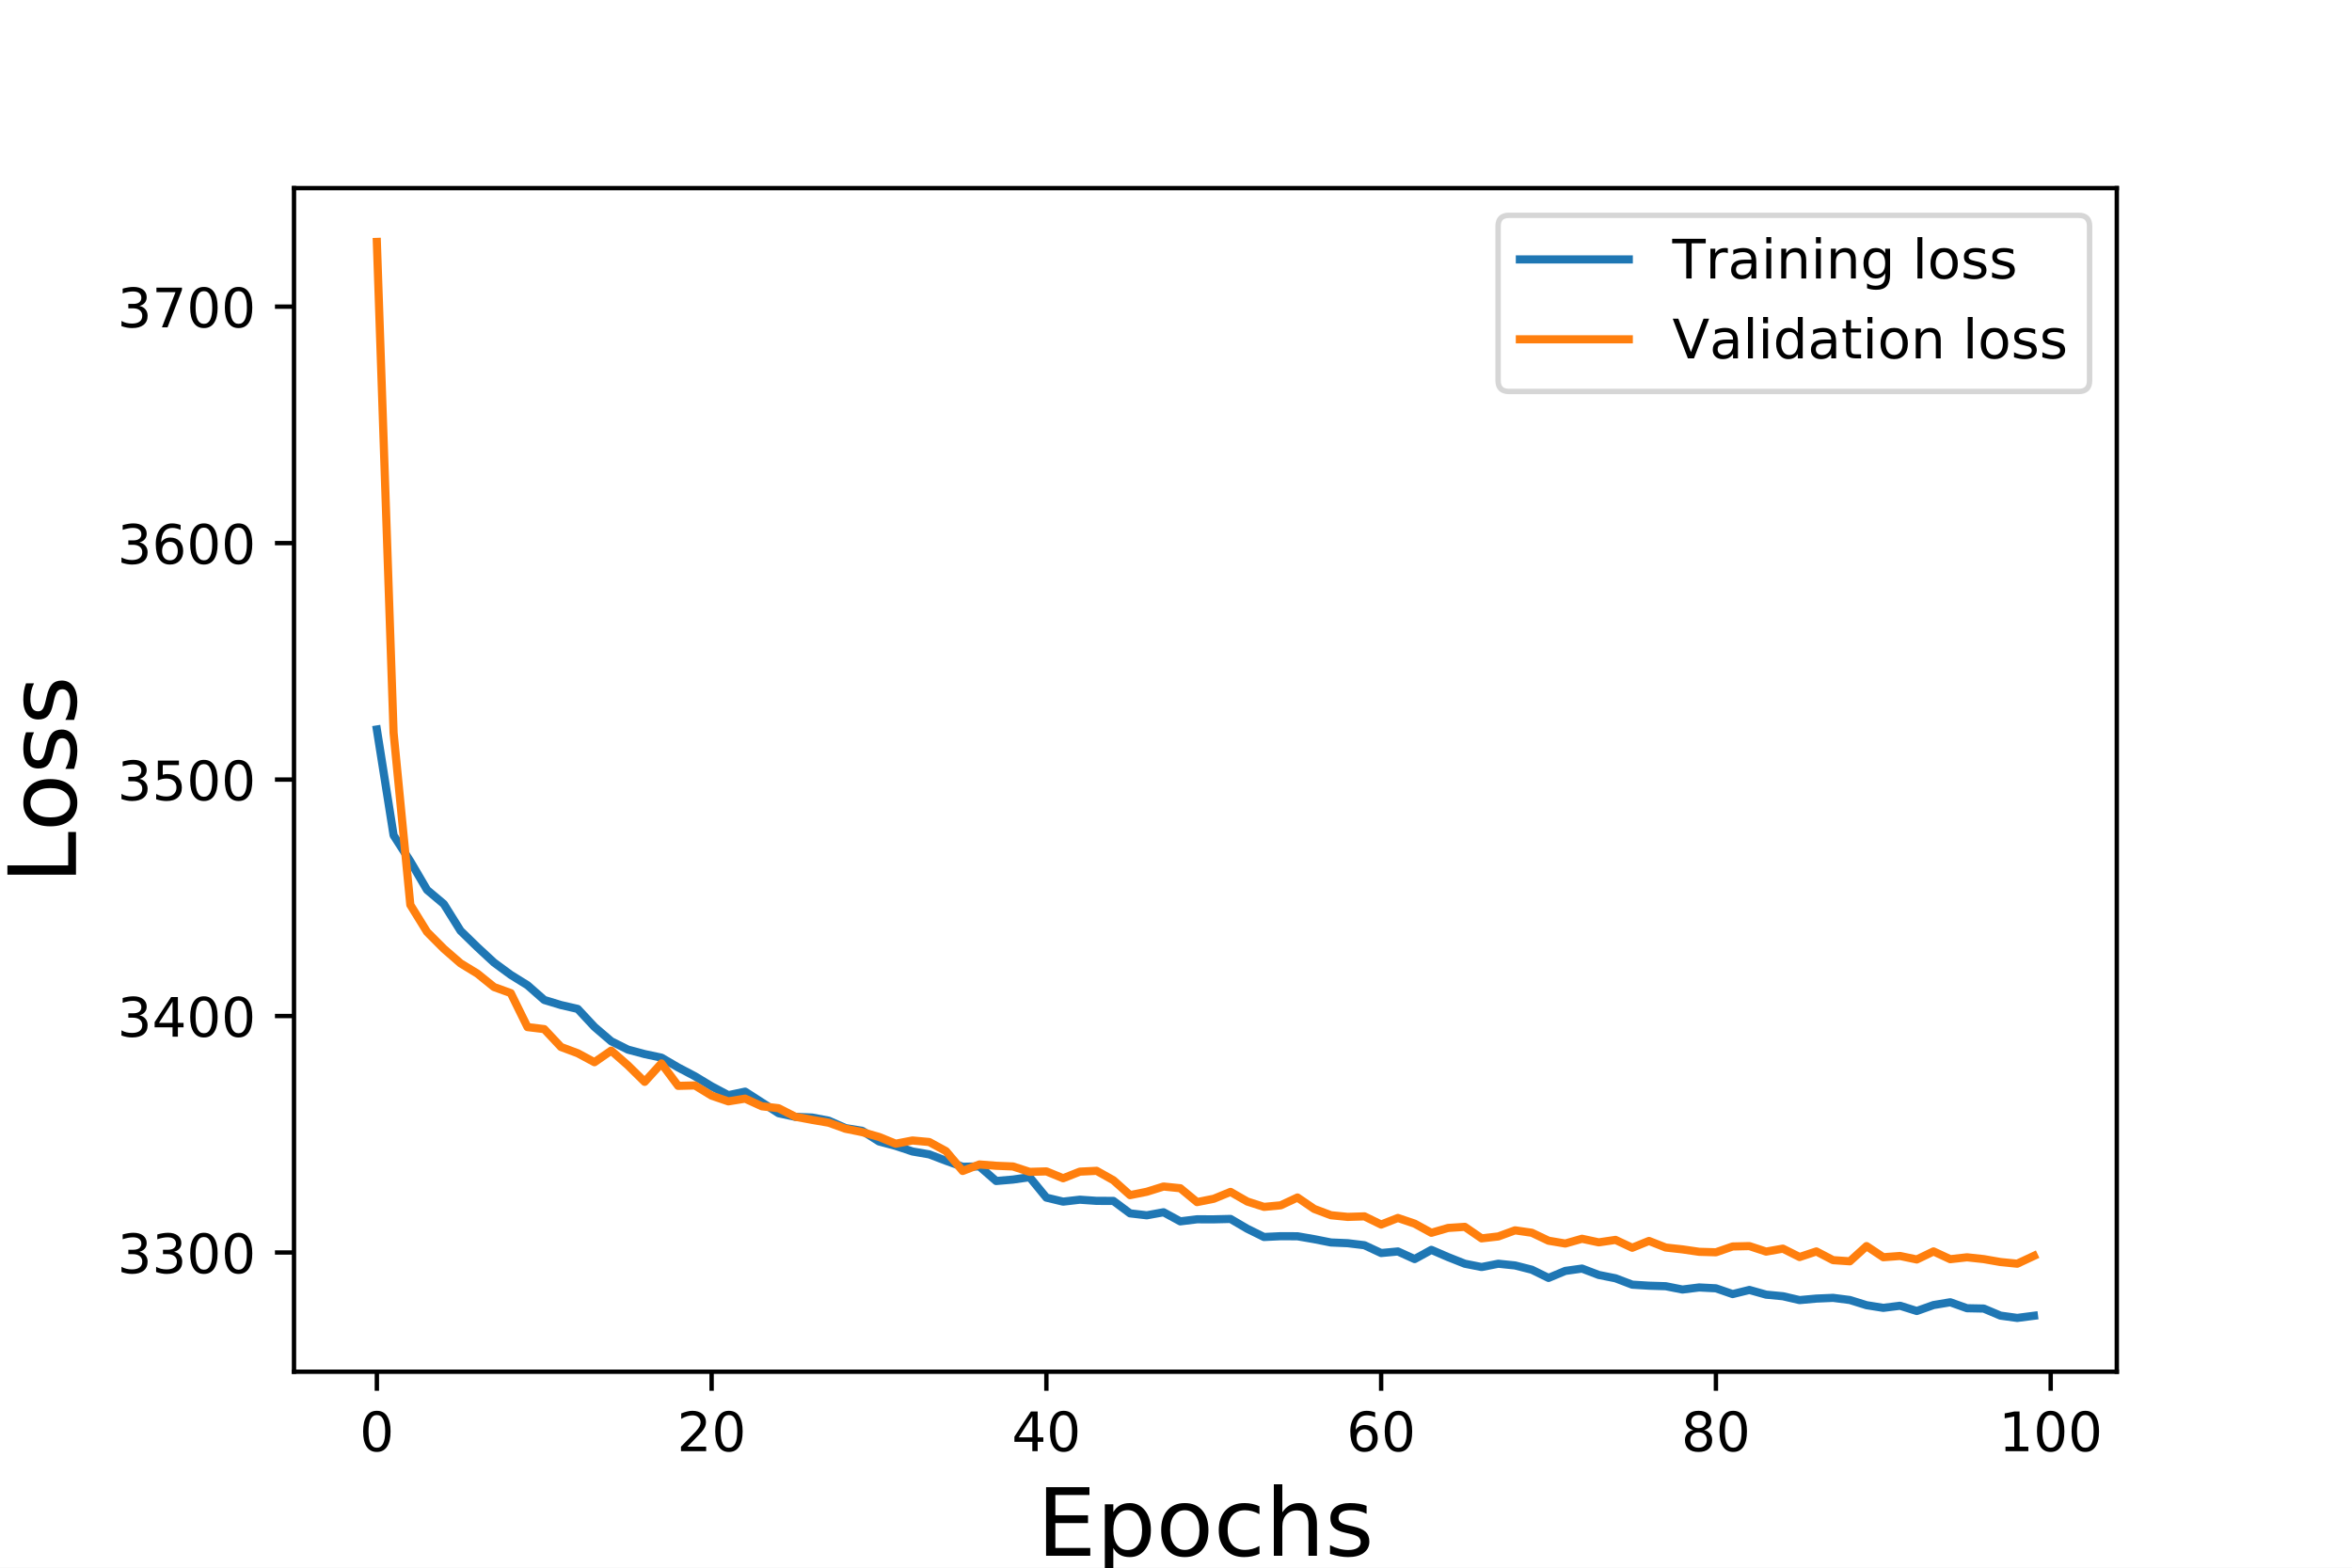
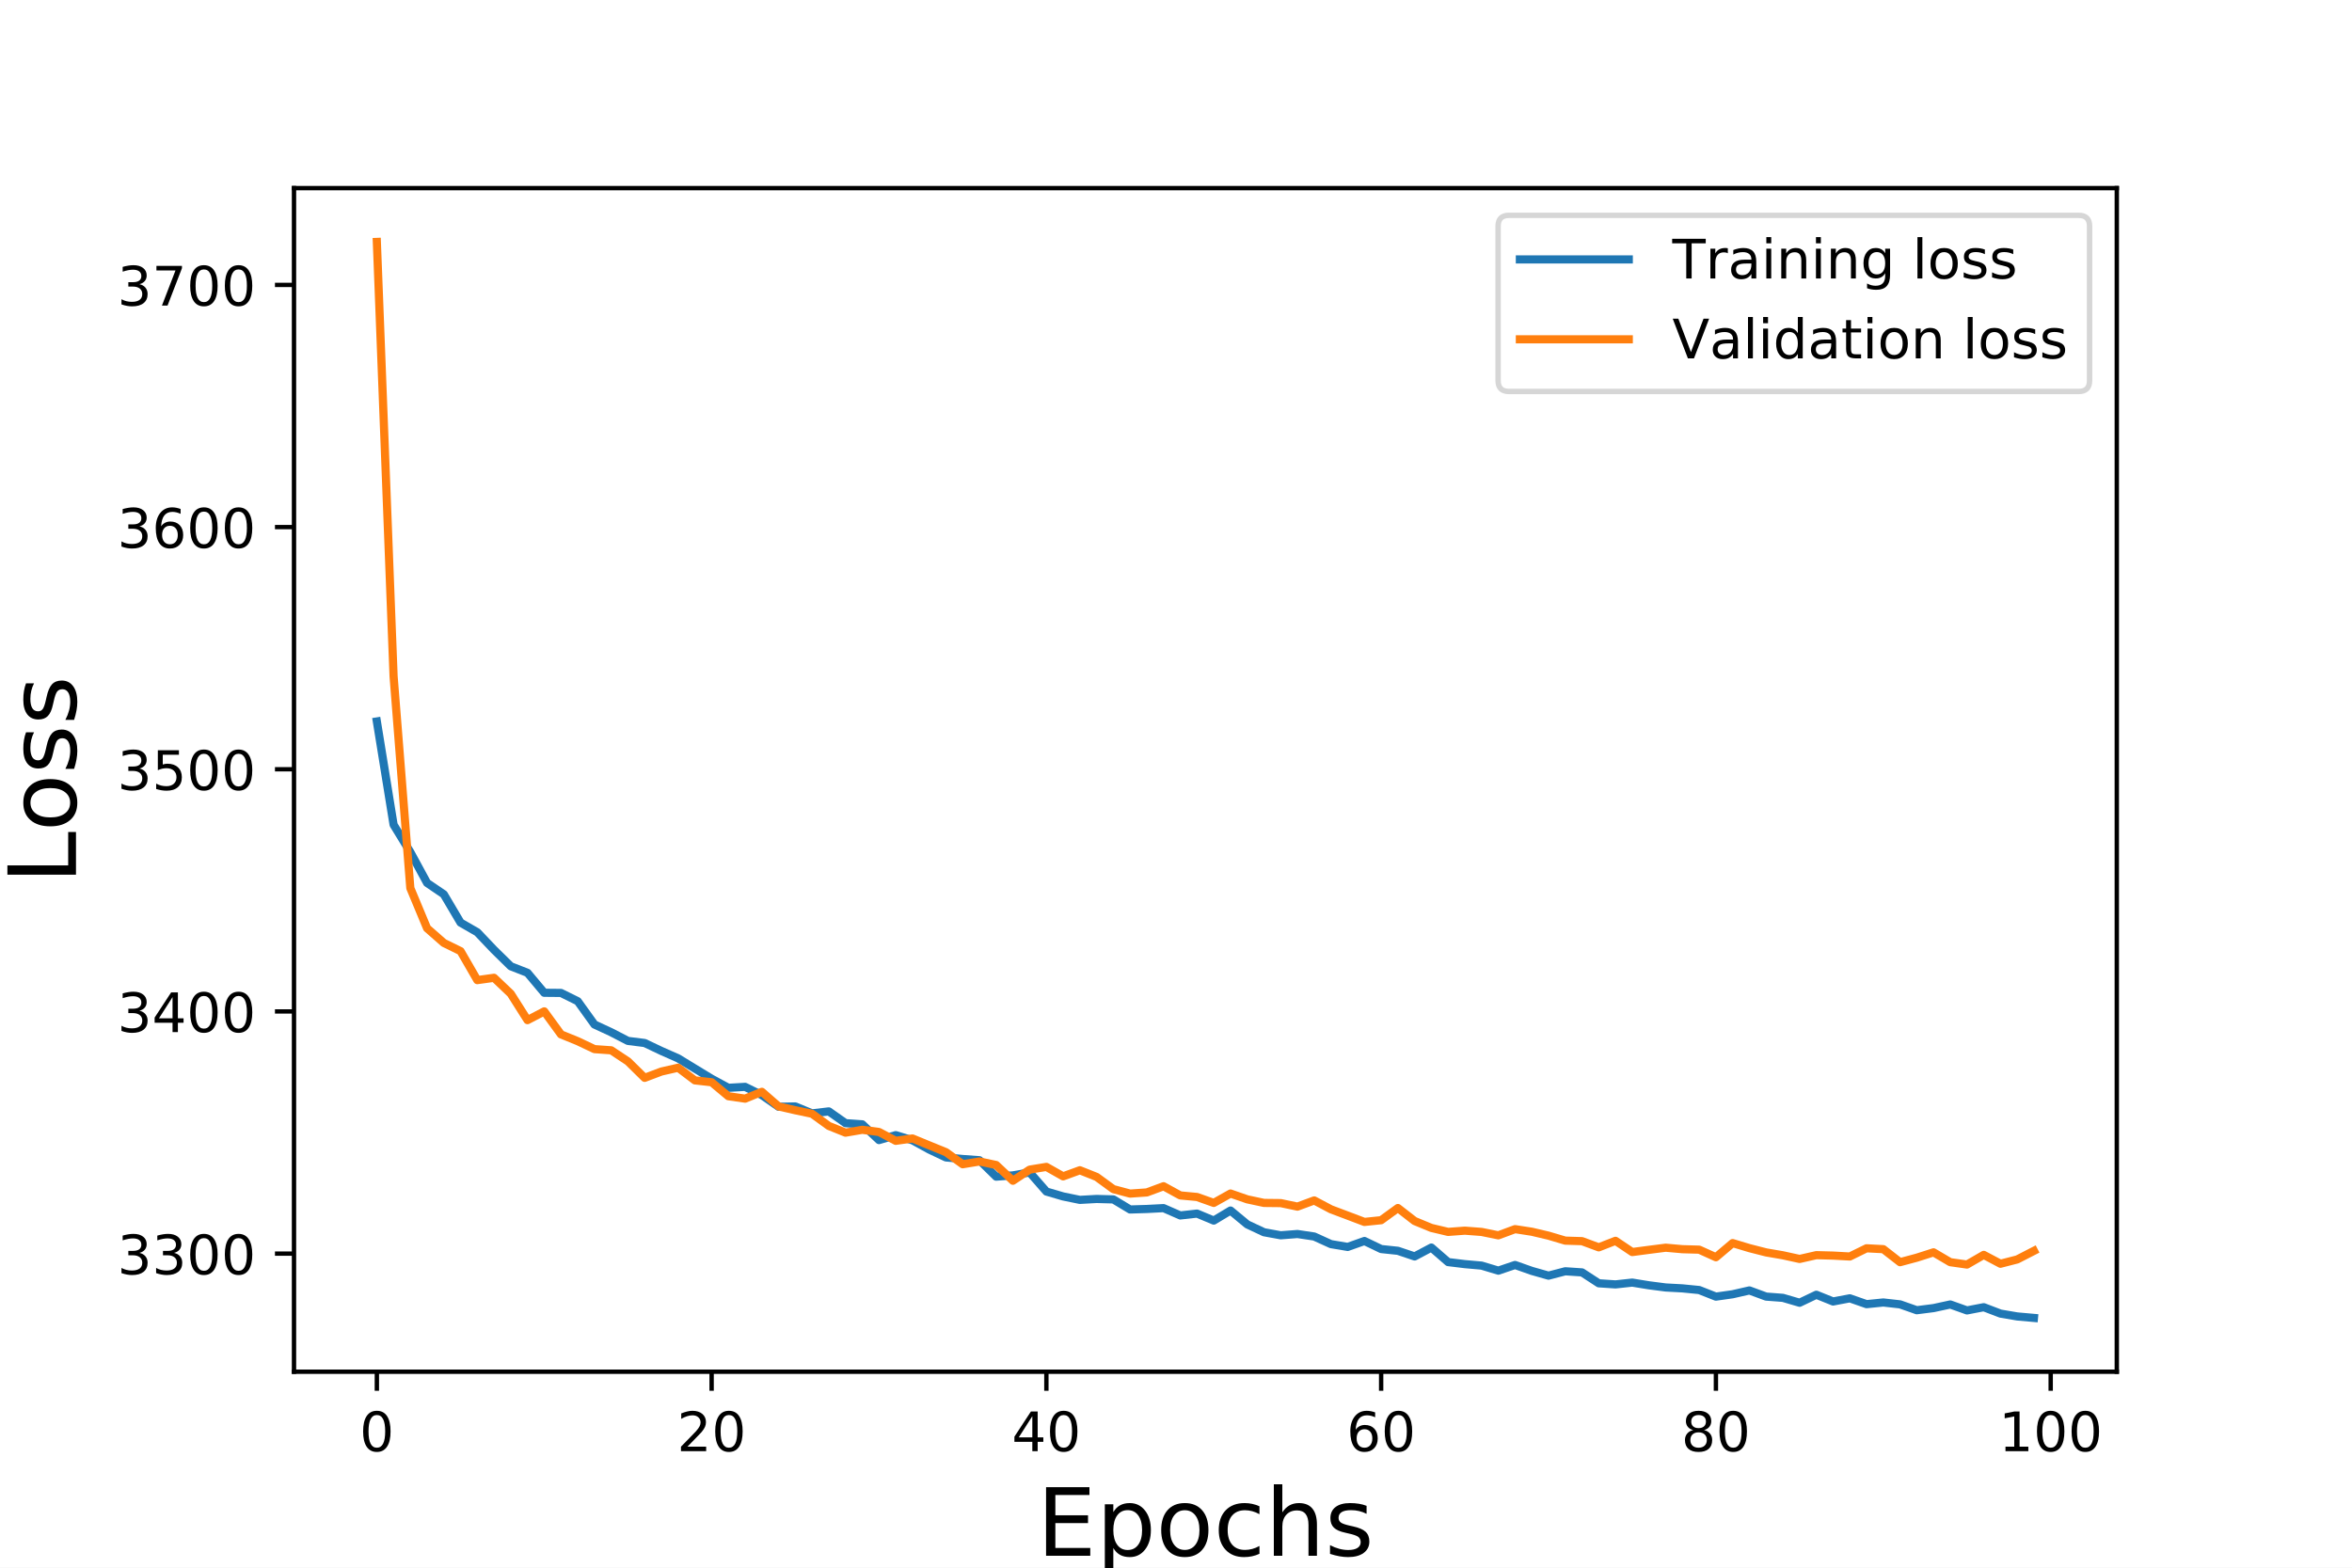
<svg xmlns="http://www.w3.org/2000/svg" xmlns:xlink="http://www.w3.org/1999/xlink" height="288pt" version="1.1" viewBox="0 0 432 288" width="432pt">
  <defs>
    <style type="text/css">
*{stroke-linecap:butt;stroke-linejoin:round;}
  </style>
  </defs>
  <g id="figure_1">
    <g id="patch_1">
      <path d="M 0 288  L 432 288  L 432 0  L 0 0  z " style="fill:#ffffff;" />
    </g>
    <g id="axes_1">
      <g id="patch_2">
        <path d="M 54 252  L 388.8 252  L 388.8 34.56  L 54 34.56  z " style="fill:#ffffff;" />
      </g>
      <g id="matplotlib.axis_1">
        <g id="xtick_1">
          <g id="line2d_1">
            <defs>
-               <path d="M 0 0  L 0 3.5  " id="mb75cc13f69" style="stroke:#000000;stroke-width:0.8;" />
-             </defs>
-             <g>
-               <use style="stroke:#000000;stroke-width:0.8;" x="69.218" xlink:href="#mb75cc13f69" y="252" />
+               <path d="M 0 0  L 0 3.5  " id="m6ba57954af" style="stroke:#000000;stroke-width:0.8;" />
+             </defs>
+             <g>
+               <use style="stroke:#000000;stroke-width:0.8;" x="69.218" xlink:href="#m6ba57954af" y="252" />
            </g>
          </g>
          <g id="text_1">
            <defs>
              <path d="M 31.781 66.406  Q 24.172 66.406 20.328 58.906  Q 16.5 51.422 16.5 36.375  Q 16.5 21.391 20.328 13.891  Q 24.172 6.391 31.781 6.391  Q 39.453 6.391 43.281 13.891  Q 47.125 21.391 47.125 36.375  Q 47.125 51.422 43.281 58.906  Q 39.453 66.406 31.781 66.406  z M 31.781 74.219  Q 44.047 74.219 50.516 64.516  Q 56.984 54.828 56.984 36.375  Q 56.984 17.969 50.516 8.266  Q 44.047 -1.422 31.781 -1.422  Q 19.531 -1.422 13.062 8.266  Q 6.594 17.969 6.594 36.375  Q 6.594 54.828 13.062 64.516  Q 19.531 74.219 31.781 74.219  z " id="DejaVuSans-48" />
            </defs>
            <g transform="translate(66.03693 266.5984)scale(0.1 -0.1)">
              <use xlink:href="#DejaVuSans-48" />
            </g>
          </g>
        </g>
        <g id="xtick_2">
          <g id="line2d_2">
            <g>
-               <use style="stroke:#000000;stroke-width:0.8;" x="130.706" xlink:href="#mb75cc13f69" y="252" />
+               <use style="stroke:#000000;stroke-width:0.8;" x="130.706" xlink:href="#m6ba57954af" y="252" />
            </g>
          </g>
          <g id="text_2">
            <defs>
              <path d="M 19.188 8.297  L 53.609 8.297  L 53.609 0  L 7.328 0  L 7.328 8.297  Q 12.938 14.109 22.625 23.891  Q 32.328 33.688 34.812 36.531  Q 39.547 41.844 41.422 45.531  Q 43.312 49.219 43.312 52.781  Q 43.312 58.594 39.234 62.25  Q 35.156 65.922 28.609 65.922  Q 23.969 65.922 18.812 64.312  Q 13.672 62.703 7.812 59.422  L 7.812 69.391  Q 13.766 71.781 18.938 73  Q 24.125 74.219 28.422 74.219  Q 39.75 74.219 46.484 68.547  Q 53.219 62.891 53.219 53.422  Q 53.219 48.922 51.531 44.891  Q 49.859 40.875 45.406 35.406  Q 44.188 33.984 37.641 27.219  Q 31.109 20.453 19.188 8.297  z " id="DejaVuSans-50" />
            </defs>
            <g transform="translate(124.3433 266.5984)scale(0.1 -0.1)">
              <use xlink:href="#DejaVuSans-50" />
              <use x="63.623" xlink:href="#DejaVuSans-48" />
            </g>
          </g>
        </g>
        <g id="xtick_3">
          <g id="line2d_3">
            <g>
-               <use style="stroke:#000000;stroke-width:0.8;" x="192.193" xlink:href="#mb75cc13f69" y="252" />
+               <use style="stroke:#000000;stroke-width:0.8;" x="192.193" xlink:href="#m6ba57954af" y="252" />
            </g>
          </g>
          <g id="text_3">
            <defs>
              <path d="M 37.797 64.312  L 12.891 25.391  L 37.797 25.391  z M 35.203 72.906  L 47.609 72.906  L 47.609 25.391  L 58.016 25.391  L 58.016 17.188  L 47.609 17.188  L 47.609 0  L 37.797 0  L 37.797 17.188  L 4.891 17.188  L 4.891 26.703  z " id="DejaVuSans-52" />
            </defs>
            <g transform="translate(185.8309 266.5984)scale(0.1 -0.1)">
              <use xlink:href="#DejaVuSans-52" />
              <use x="63.623" xlink:href="#DejaVuSans-48" />
            </g>
          </g>
        </g>
        <g id="xtick_4">
          <g id="line2d_4">
            <g>
-               <use style="stroke:#000000;stroke-width:0.8;" x="253.681" xlink:href="#mb75cc13f69" y="252" />
+               <use style="stroke:#000000;stroke-width:0.8;" x="253.681" xlink:href="#m6ba57954af" y="252" />
            </g>
          </g>
          <g id="text_4">
            <defs>
              <path d="M 33.016 40.375  Q 26.375 40.375 22.484 35.828  Q 18.609 31.297 18.609 23.391  Q 18.609 15.531 22.484 10.953  Q 26.375 6.391 33.016 6.391  Q 39.656 6.391 43.531 10.953  Q 47.406 15.531 47.406 23.391  Q 47.406 31.297 43.531 35.828  Q 39.656 40.375 33.016 40.375  z M 52.594 71.297  L 52.594 62.312  Q 48.875 64.062 45.094 64.984  Q 41.312 65.922 37.594 65.922  Q 27.828 65.922 22.672 59.328  Q 17.531 52.734 16.797 39.406  Q 19.672 43.656 24.016 45.922  Q 28.375 48.188 33.594 48.188  Q 44.578 48.188 50.953 41.516  Q 57.328 34.859 57.328 23.391  Q 57.328 12.156 50.688 5.359  Q 44.047 -1.422 33.016 -1.422  Q 20.359 -1.422 13.672 8.266  Q 6.984 17.969 6.984 36.375  Q 6.984 53.656 15.188 63.938  Q 23.391 74.219 37.203 74.219  Q 40.922 74.219 44.703 73.484  Q 48.484 72.75 52.594 71.297  z " id="DejaVuSans-54" />
            </defs>
            <g transform="translate(247.3185 266.5984)scale(0.1 -0.1)">
              <use xlink:href="#DejaVuSans-54" />
              <use x="63.623" xlink:href="#DejaVuSans-48" />
            </g>
          </g>
        </g>
        <g id="xtick_5">
          <g id="line2d_5">
            <g>
-               <use style="stroke:#000000;stroke-width:0.8;" x="315.169" xlink:href="#mb75cc13f69" y="252" />
+               <use style="stroke:#000000;stroke-width:0.8;" x="315.169" xlink:href="#m6ba57954af" y="252" />
            </g>
          </g>
          <g id="text_5">
            <defs>
              <path d="M 31.781 34.625  Q 24.75 34.625 20.719 30.859  Q 16.703 27.094 16.703 20.516  Q 16.703 13.922 20.719 10.156  Q 24.75 6.391 31.781 6.391  Q 38.812 6.391 42.859 10.172  Q 46.922 13.969 46.922 20.516  Q 46.922 27.094 42.891 30.859  Q 38.875 34.625 31.781 34.625  z M 21.922 38.812  Q 15.578 40.375 12.031 44.719  Q 8.5 49.078 8.5 55.328  Q 8.5 64.062 14.719 69.141  Q 20.953 74.219 31.781 74.219  Q 42.672 74.219 48.875 69.141  Q 55.078 64.062 55.078 55.328  Q 55.078 49.078 51.531 44.719  Q 48 40.375 41.703 38.812  Q 48.828 37.156 52.797 32.312  Q 56.781 27.484 56.781 20.516  Q 56.781 9.906 50.312 4.234  Q 43.844 -1.422 31.781 -1.422  Q 19.734 -1.422 13.25 4.234  Q 6.781 9.906 6.781 20.516  Q 6.781 27.484 10.781 32.312  Q 14.797 37.156 21.922 38.812  z M 18.312 54.391  Q 18.312 48.734 21.844 45.562  Q 25.391 42.391 31.781 42.391  Q 38.141 42.391 41.719 45.562  Q 45.312 48.734 45.312 54.391  Q 45.312 60.062 41.719 63.234  Q 38.141 66.406 31.781 66.406  Q 25.391 66.406 21.844 63.234  Q 18.312 60.062 18.312 54.391  z " id="DejaVuSans-56" />
            </defs>
            <g transform="translate(308.8061 266.5984)scale(0.1 -0.1)">
              <use xlink:href="#DejaVuSans-56" />
              <use x="63.623" xlink:href="#DejaVuSans-48" />
            </g>
          </g>
        </g>
        <g id="xtick_6">
          <g id="line2d_6">
            <g>
-               <use style="stroke:#000000;stroke-width:0.8;" x="376.656" xlink:href="#mb75cc13f69" y="252" />
+               <use style="stroke:#000000;stroke-width:0.8;" x="376.656" xlink:href="#m6ba57954af" y="252" />
            </g>
          </g>
          <g id="text_6">
            <defs>
              <path d="M 12.406 8.297  L 28.516 8.297  L 28.516 63.922  L 10.984 60.406  L 10.984 69.391  L 28.422 72.906  L 38.281 72.906  L 38.281 8.297  L 54.391 8.297  L 54.391 0  L 12.406 0  z " id="DejaVuSans-49" />
            </defs>
            <g transform="translate(367.1124 266.5984)scale(0.1 -0.1)">
              <use xlink:href="#DejaVuSans-49" />
              <use x="63.623" xlink:href="#DejaVuSans-48" />
              <use x="127.246" xlink:href="#DejaVuSans-48" />
            </g>
          </g>
        </g>
        <g id="text_7">
          <defs>
            <path d="M 9.812 72.906  L 55.906 72.906  L 55.906 64.594  L 19.672 64.594  L 19.672 43.016  L 54.391 43.016  L 54.391 34.719  L 19.672 34.719  L 19.672 8.297  L 56.781 8.297  L 56.781 0  L 9.812 0  z " id="DejaVuSans-69" />
            <path d="M 18.109 8.203  L 18.109 -20.797  L 9.078 -20.797  L 9.078 54.688  L 18.109 54.688  L 18.109 46.391  Q 20.953 51.266 25.266 53.625  Q 29.594 56 35.594 56  Q 45.562 56 51.781 48.094  Q 58.016 40.188 58.016 27.297  Q 58.016 14.406 51.781 6.484  Q 45.562 -1.422 35.594 -1.422  Q 29.594 -1.422 25.266 0.953  Q 20.953 3.328 18.109 8.203  z M 48.688 27.297  Q 48.688 37.203 44.609 42.844  Q 40.531 48.484 33.406 48.484  Q 26.266 48.484 22.188 42.844  Q 18.109 37.203 18.109 27.297  Q 18.109 17.391 22.188 11.75  Q 26.266 6.109 33.406 6.109  Q 40.531 6.109 44.609 11.75  Q 48.688 17.391 48.688 27.297  z " id="DejaVuSans-112" />
            <path d="M 30.609 48.391  Q 23.391 48.391 19.188 42.75  Q 14.984 37.109 14.984 27.297  Q 14.984 17.484 19.156 11.844  Q 23.344 6.203 30.609 6.203  Q 37.797 6.203 41.984 11.859  Q 46.188 17.531 46.188 27.297  Q 46.188 37.016 41.984 42.703  Q 37.797 48.391 30.609 48.391  z M 30.609 56  Q 42.328 56 49.016 48.375  Q 55.719 40.766 55.719 27.297  Q 55.719 13.875 49.016 6.219  Q 42.328 -1.422 30.609 -1.422  Q 18.844 -1.422 12.172 6.219  Q 5.516 13.875 5.516 27.297  Q 5.516 40.766 12.172 48.375  Q 18.844 56 30.609 56  z " id="DejaVuSans-111" />
            <path d="M 48.781 52.594  L 48.781 44.188  Q 44.969 46.297 41.141 47.344  Q 37.312 48.391 33.406 48.391  Q 24.656 48.391 19.812 42.844  Q 14.984 37.312 14.984 27.297  Q 14.984 17.281 19.812 11.734  Q 24.656 6.203 33.406 6.203  Q 37.312 6.203 41.141 7.25  Q 44.969 8.297 48.781 10.406  L 48.781 2.094  Q 45.016 0.344 40.984 -0.531  Q 36.969 -1.422 32.422 -1.422  Q 20.062 -1.422 12.781 6.344  Q 5.516 14.109 5.516 27.297  Q 5.516 40.672 12.859 48.328  Q 20.219 56 33.016 56  Q 37.156 56 41.109 55.141  Q 45.062 54.297 48.781 52.594  z " id="DejaVuSans-99" />
            <path d="M 54.891 33.016  L 54.891 0  L 45.906 0  L 45.906 32.719  Q 45.906 40.484 42.875 44.328  Q 39.844 48.188 33.797 48.188  Q 26.516 48.188 22.312 43.547  Q 18.109 38.922 18.109 30.906  L 18.109 0  L 9.078 0  L 9.078 75.984  L 18.109 75.984  L 18.109 46.188  Q 21.344 51.125 25.703 53.562  Q 30.078 56 35.797 56  Q 45.219 56 50.047 50.172  Q 54.891 44.344 54.891 33.016  z " id="DejaVuSans-104" />
            <path d="M 44.281 53.078  L 44.281 44.578  Q 40.484 46.531 36.375 47.5  Q 32.281 48.484 27.875 48.484  Q 21.188 48.484 17.844 46.438  Q 14.5 44.391 14.5 40.281  Q 14.5 37.156 16.891 35.375  Q 19.281 33.594 26.516 31.984  L 29.594 31.297  Q 39.156 29.25 43.188 25.516  Q 47.219 21.781 47.219 15.094  Q 47.219 7.469 41.188 3.016  Q 35.156 -1.422 24.609 -1.422  Q 20.219 -1.422 15.453 -0.562  Q 10.688 0.297 5.422 2  L 5.422 11.281  Q 10.406 8.688 15.234 7.391  Q 20.062 6.109 24.812 6.109  Q 31.156 6.109 34.562 8.281  Q 37.984 10.453 37.984 14.406  Q 37.984 18.062 35.516 20.016  Q 33.062 21.969 24.703 23.781  L 21.578 24.516  Q 13.234 26.266 9.516 29.906  Q 5.812 33.547 5.812 39.891  Q 5.812 47.609 11.281 51.797  Q 16.75 56 26.812 56  Q 31.781 56 36.172 55.266  Q 40.578 54.547 44.281 53.078  z " id="DejaVuSans-115" />
          </defs>
          <g transform="translate(190.4418 285.8082)scale(0.1728 -0.1728)">
            <use xlink:href="#DejaVuSans-69" />
            <use x="63.184" xlink:href="#DejaVuSans-112" />
            <use x="126.66" xlink:href="#DejaVuSans-111" />
            <use x="187.842" xlink:href="#DejaVuSans-99" />
            <use x="242.822" xlink:href="#DejaVuSans-104" />
            <use x="306.201" xlink:href="#DejaVuSans-115" />
          </g>
        </g>
      </g>
      <g id="matplotlib.axis_2">
        <g id="ytick_1">
          <g id="line2d_7">
            <defs>
-               <path d="M 0 0  L -3.5 0  " id="mb537d2f291" style="stroke:#000000;stroke-width:0.8;" />
-             </defs>
-             <g>
-               <use style="stroke:#000000;stroke-width:0.8;" x="54" xlink:href="#mb537d2f291" y="230.095" />
+               <path d="M 0 0  L -3.5 0  " id="mf6fe77dcc3" style="stroke:#000000;stroke-width:0.8;" />
+             </defs>
+             <g>
+               <use style="stroke:#000000;stroke-width:0.8;" x="54" xlink:href="#mf6fe77dcc3" y="230.299" />
            </g>
          </g>
          <g id="text_8">
            <defs>
              <path d="M 40.578 39.312  Q 47.656 37.797 51.625 33  Q 55.609 28.219 55.609 21.188  Q 55.609 10.406 48.188 4.484  Q 40.766 -1.422 27.094 -1.422  Q 22.516 -1.422 17.656 -0.516  Q 12.797 0.391 7.625 2.203  L 7.625 11.719  Q 11.719 9.328 16.594 8.109  Q 21.484 6.891 26.812 6.891  Q 36.078 6.891 40.938 10.547  Q 45.797 14.203 45.797 21.188  Q 45.797 27.641 41.281 31.266  Q 36.766 34.906 28.719 34.906  L 20.219 34.906  L 20.219 43.016  L 29.109 43.016  Q 36.375 43.016 40.234 45.922  Q 44.094 48.828 44.094 54.297  Q 44.094 59.906 40.109 62.906  Q 36.141 65.922 28.719 65.922  Q 24.656 65.922 20.016 65.031  Q 15.375 64.156 9.812 62.312  L 9.812 71.094  Q 15.438 72.656 20.344 73.438  Q 25.25 74.219 29.594 74.219  Q 40.828 74.219 47.359 69.109  Q 53.906 64.016 53.906 55.328  Q 53.906 49.266 50.438 45.094  Q 46.969 40.922 40.578 39.312  z " id="DejaVuSans-51" />
            </defs>
-             <g transform="translate(21.55 233.8942)scale(0.1 -0.1)">
+             <g transform="translate(21.55 234.0987)scale(0.1 -0.1)">
              <use xlink:href="#DejaVuSans-51" />
              <use x="63.623" xlink:href="#DejaVuSans-51" />
              <use x="127.246" xlink:href="#DejaVuSans-48" />
              <use x="190.869" xlink:href="#DejaVuSans-48" />
            </g>
          </g>
        </g>
        <g id="ytick_2">
          <g id="line2d_8">
            <g>
-               <use style="stroke:#000000;stroke-width:0.8;" x="54" xlink:href="#mb537d2f291" y="186.655" />
+               <use style="stroke:#000000;stroke-width:0.8;" x="54" xlink:href="#mf6fe77dcc3" y="185.81" />
            </g>
          </g>
          <g id="text_9">
-             <g transform="translate(21.55 190.4538)scale(0.1 -0.1)">
+             <g transform="translate(21.55 189.6089)scale(0.1 -0.1)">
              <use xlink:href="#DejaVuSans-51" />
              <use x="63.623" xlink:href="#DejaVuSans-52" />
              <use x="127.246" xlink:href="#DejaVuSans-48" />
              <use x="190.869" xlink:href="#DejaVuSans-48" />
            </g>
          </g>
        </g>
        <g id="ytick_3">
          <g id="line2d_9">
            <g>
-               <use style="stroke:#000000;stroke-width:0.8;" x="54" xlink:href="#mb537d2f291" y="143.214" />
+               <use style="stroke:#000000;stroke-width:0.8;" x="54" xlink:href="#mf6fe77dcc3" y="141.32" />
            </g>
          </g>
          <g id="text_10">
            <defs>
              <path d="M 10.797 72.906  L 49.516 72.906  L 49.516 64.594  L 19.828 64.594  L 19.828 46.734  Q 21.969 47.469 24.109 47.828  Q 26.266 48.188 28.422 48.188  Q 40.625 48.188 47.75 41.5  Q 54.891 34.812 54.891 23.391  Q 54.891 11.625 47.562 5.094  Q 40.234 -1.422 26.906 -1.422  Q 22.312 -1.422 17.547 -0.641  Q 12.797 0.141 7.719 1.703  L 7.719 11.625  Q 12.109 9.234 16.797 8.062  Q 21.484 6.891 26.703 6.891  Q 35.156 6.891 40.078 11.328  Q 45.016 15.766 45.016 23.391  Q 45.016 31 40.078 35.438  Q 35.156 39.891 26.703 39.891  Q 22.75 39.891 18.812 39.016  Q 14.891 38.141 10.797 36.281  z " id="DejaVuSans-53" />
            </defs>
-             <g transform="translate(21.55 147.0134)scale(0.1 -0.1)">
+             <g transform="translate(21.55 145.1191)scale(0.1 -0.1)">
              <use xlink:href="#DejaVuSans-51" />
              <use x="63.623" xlink:href="#DejaVuSans-53" />
              <use x="127.246" xlink:href="#DejaVuSans-48" />
              <use x="190.869" xlink:href="#DejaVuSans-48" />
            </g>
          </g>
        </g>
        <g id="ytick_4">
          <g id="line2d_10">
            <g>
-               <use style="stroke:#000000;stroke-width:0.8;" x="54" xlink:href="#mb537d2f291" y="99.774" />
+               <use style="stroke:#000000;stroke-width:0.8;" x="54" xlink:href="#mf6fe77dcc3" y="96.83" />
            </g>
          </g>
          <g id="text_11">
-             <g transform="translate(21.55 103.573)scale(0.1 -0.1)">
+             <g transform="translate(21.55 100.6294)scale(0.1 -0.1)">
              <use xlink:href="#DejaVuSans-51" />
              <use x="63.623" xlink:href="#DejaVuSans-54" />
              <use x="127.246" xlink:href="#DejaVuSans-48" />
              <use x="190.869" xlink:href="#DejaVuSans-48" />
            </g>
          </g>
        </g>
        <g id="ytick_5">
          <g id="line2d_11">
            <g>
-               <use style="stroke:#000000;stroke-width:0.8;" x="54" xlink:href="#mb537d2f291" y="56.333" />
+               <use style="stroke:#000000;stroke-width:0.8;" x="54" xlink:href="#mf6fe77dcc3" y="52.34" />
            </g>
          </g>
          <g id="text_12">
            <defs>
              <path d="M 8.203 72.906  L 55.078 72.906  L 55.078 68.703  L 28.609 0  L 18.312 0  L 43.219 64.594  L 8.203 64.594  z " id="DejaVuSans-55" />
            </defs>
-             <g transform="translate(21.55 60.1326)scale(0.1 -0.1)">
+             <g transform="translate(21.55 56.1396)scale(0.1 -0.1)">
              <use xlink:href="#DejaVuSans-51" />
              <use x="63.623" xlink:href="#DejaVuSans-55" />
              <use x="127.246" xlink:href="#DejaVuSans-48" />
              <use x="190.869" xlink:href="#DejaVuSans-48" />
            </g>
          </g>
        </g>
        <g id="text_13">
          <defs>
            <path d="M 9.812 72.906  L 19.672 72.906  L 19.672 8.297  L 55.172 8.297  L 55.172 0  L 9.812 0  z " id="DejaVuSans-76" />
          </defs>
          <g transform="translate(13.9563 162.3811)rotate(-90)scale(0.1728 -0.1728)">
            <use xlink:href="#DejaVuSans-76" />
            <use x="55.697" xlink:href="#DejaVuSans-111" />
            <use x="116.879" xlink:href="#DejaVuSans-115" />
            <use x="168.979" xlink:href="#DejaVuSans-115" />
          </g>
        </g>
      </g>
      <g id="line2d_12">
-         <path clip-path="url(#p0d87010f7d)" d="M 69.218 134.016  L 72.293 153.454  L 75.367 158.243  L 78.441 163.485  L 81.516 166.074  L 84.59 170.993  L 87.664 173.989  L 90.739 176.832  L 93.813 179.09  L 96.888 180.998  L 99.962 183.702  L 103.036 184.638  L 106.111 185.348  L 109.185 188.652  L 112.26 191.286  L 115.334 192.823  L 118.408 193.647  L 121.483 194.3  L 124.557 196.097  L 127.631 197.713  L 130.706 199.57  L 133.78 201.195  L 136.855 200.545  L 139.929 202.525  L 143.003 204.51  L 146.078 205.175  L 149.152 205.301  L 152.226 205.882  L 155.301 207.242  L 158.375 207.749  L 161.45 209.694  L 164.524 210.514  L 167.598 211.54  L 170.673 212.068  L 173.747 213.24  L 176.821 214.351  L 179.896 214.279  L 182.97 216.961  L 186.045 216.699  L 189.119 216.264  L 192.193 220.016  L 195.268 220.751  L 198.342 220.397  L 201.417 220.611  L 204.491 220.618  L 207.565 222.907  L 210.64 223.264  L 213.714 222.704  L 216.788 224.375  L 219.863 223.998  L 222.937 224.005  L 226.012 223.932  L 229.086 225.733  L 232.16 227.249  L 235.235 227.101  L 238.309 227.115  L 241.383 227.647  L 244.458 228.256  L 247.532 228.388  L 250.607 228.761  L 253.681 230.193  L 256.755 229.906  L 259.83 231.305  L 262.904 229.614  L 265.979 230.942  L 269.053 232.159  L 272.127 232.767  L 275.202 232.159  L 278.276 232.476  L 281.35 233.258  L 284.425 234.766  L 287.499 233.479  L 290.574 233.049  L 293.648 234.22  L 296.722 234.833  L 299.797 236.004  L 302.871 236.195  L 305.945 236.29  L 309.02 236.9  L 312.094 236.518  L 315.169 236.676  L 318.243 237.736  L 321.317 236.976  L 324.392 237.841  L 327.466 238.131  L 330.54 238.841  L 333.615 238.563  L 336.689 238.431  L 339.764 238.823  L 342.838 239.777  L 345.912 240.267  L 348.987 239.879  L 352.061 240.843  L 355.136 239.751  L 358.21 239.238  L 361.284 240.335  L 364.359 240.396  L 367.433 241.694  L 370.507 242.116  L 373.582 241.719  " style="fill:none;stroke:#1f77b4;stroke-linecap:square;stroke-width:1.5;" />
+         <path clip-path="url(#p3a812258e4)" d="M 69.218 132.534  L 72.293 151.517  L 75.367 156.544  L 78.441 162.201  L 81.516 164.293  L 84.59 169.491  L 87.664 171.263  L 90.739 174.495  L 93.813 177.511  L 96.888 178.717  L 99.962 182.383  L 103.036 182.411  L 106.111 183.93  L 109.185 188.208  L 112.26 189.636  L 115.334 191.226  L 118.408 191.611  L 121.483 193.073  L 124.557 194.431  L 127.631 196.309  L 130.706 198.177  L 133.78 199.842  L 136.855 199.665  L 139.929 201.184  L 143.003 203.324  L 146.078 203.264  L 149.152 204.539  L 152.226 204.172  L 155.301 206.334  L 158.375 206.547  L 161.45 209.443  L 164.524 208.538  L 167.598 209.487  L 170.673 211.177  L 173.747 212.633  L 176.821 212.921  L 179.896 213.142  L 182.97 216.161  L 186.045 215.931  L 189.119 215.383  L 192.193 218.897  L 195.268 219.799  L 198.342 220.431  L 201.417 220.259  L 204.491 220.344  L 207.565 222.194  L 210.64 222.101  L 213.714 221.943  L 216.788 223.29  L 219.863 222.949  L 222.937 224.23  L 226.012 222.386  L 229.086 224.932  L 232.16 226.375  L 235.235 226.935  L 238.309 226.701  L 241.383 227.16  L 244.458 228.558  L 247.532 229.074  L 250.607 227.983  L 253.681 229.461  L 256.755 229.785  L 259.83 230.82  L 262.904 229.189  L 265.979 231.858  L 269.053 232.232  L 272.127 232.504  L 275.202 233.43  L 278.276 232.388  L 281.35 233.476  L 284.425 234.349  L 287.499 233.546  L 290.574 233.751  L 293.648 235.754  L 296.722 235.958  L 299.797 235.625  L 302.871 236.123  L 305.945 236.522  L 309.02 236.687  L 312.094 236.991  L 315.169 238.204  L 318.243 237.768  L 321.317 237.065  L 324.392 238.196  L 327.466 238.428  L 330.54 239.327  L 333.615 237.858  L 336.689 239.096  L 339.764 238.514  L 342.838 239.587  L 345.912 239.279  L 348.987 239.623  L 352.061 240.701  L 355.136 240.311  L 358.21 239.644  L 361.284 240.738  L 364.359 240.146  L 367.433 241.319  L 370.507 241.844  L 373.582 242.116  " style="fill:none;stroke:#1f77b4;stroke-linecap:square;stroke-width:1.5;" />
      </g>
      <g id="line2d_13">
-         <path clip-path="url(#p0d87010f7d)" d="M 69.218 44.444  L 72.293 134.637  L 75.367 166.228  L 78.441 171.21  L 81.516 174.296  L 84.59 176.971  L 87.664 178.847  L 90.739 181.33  L 93.813 182.443  L 96.888 188.686  L 99.962 189.059  L 103.036 192.338  L 106.111 193.488  L 109.185 195.139  L 112.26 193.013  L 115.334 195.717  L 118.408 198.743  L 121.483 195.363  L 124.557 199.484  L 127.631 199.406  L 130.706 201.282  L 133.78 202.331  L 136.855 201.83  L 139.929 203.236  L 143.003 203.591  L 146.078 205.158  L 149.152 205.73  L 152.226 206.259  L 155.301 207.365  L 158.375 207.989  L 161.45 208.863  L 164.524 210.111  L 167.598 209.52  L 170.673 209.798  L 173.747 211.471  L 176.821 215.118  L 179.896 213.923  L 182.97 214.165  L 186.045 214.29  L 189.119 215.283  L 192.193 215.197  L 195.268 216.457  L 198.342 215.243  L 201.417 215.093  L 204.491 216.814  L 207.565 219.558  L 210.64 218.938  L 213.714 217.978  L 216.788 218.29  L 219.863 220.836  L 222.937 220.226  L 226.012 218.964  L 229.086 220.729  L 232.16 221.718  L 235.235 221.429  L 238.309 219.993  L 241.383 222.092  L 244.458 223.25  L 247.532 223.555  L 250.607 223.459  L 253.681 224.961  L 256.755 223.753  L 259.83 224.794  L 262.904 226.479  L 265.979 225.587  L 269.053 225.385  L 272.127 227.497  L 275.202 227.148  L 278.276 226.025  L 281.35 226.469  L 284.425 227.93  L 287.499 228.45  L 290.574 227.574  L 293.648 228.234  L 296.722 227.782  L 299.797 229.224  L 302.871 227.975  L 305.945 229.183  L 309.02 229.523  L 312.094 229.969  L 315.169 230.057  L 318.243 228.991  L 321.317 228.92  L 324.392 229.932  L 327.466 229.39  L 330.54 230.928  L 333.615 229.903  L 336.689 231.504  L 339.764 231.712  L 342.838 228.92  L 345.912 230.966  L 348.987 230.735  L 352.061 231.38  L 355.136 229.901  L 358.21 231.325  L 361.284 230.98  L 364.359 231.312  L 367.433 231.847  L 370.507 232.155  L 373.582 230.718  " style="fill:none;stroke:#ff7f0e;stroke-linecap:square;stroke-width:1.5;" />
+         <path clip-path="url(#p3a812258e4)" d="M 69.218 44.444  L 72.293 124.262  L 75.367 163.152  L 78.441 170.525  L 81.516 173.223  L 84.59 174.734  L 87.664 180.057  L 90.739 179.631  L 93.813 182.558  L 96.888 187.408  L 99.962 185.801  L 103.036 190.025  L 106.111 191.277  L 109.185 192.735  L 112.26 192.951  L 115.334 194.987  L 118.408 198.012  L 121.483 196.85  L 124.557 196.15  L 127.631 198.475  L 130.706 198.82  L 133.78 201.386  L 136.855 201.832  L 139.929 200.578  L 143.003 203.264  L 146.078 203.964  L 149.152 204.613  L 152.226 206.842  L 155.301 208.081  L 158.375 207.555  L 161.45 207.956  L 164.524 209.581  L 167.598 209.149  L 170.673 210.415  L 173.747 211.666  L 176.821 213.883  L 179.896 213.375  L 182.97 214.022  L 186.045 216.914  L 189.119 214.874  L 192.193 214.37  L 195.268 216.108  L 198.342 214.987  L 201.417 216.212  L 204.491 218.455  L 207.565 219.275  L 210.64 219.062  L 213.714 217.926  L 216.788 219.612  L 219.863 219.898  L 222.937 220.987  L 226.012 219.263  L 229.086 220.33  L 232.16 220.988  L 235.235 221.022  L 238.309 221.668  L 241.383 220.532  L 244.458 222.161  L 247.532 223.318  L 250.607 224.483  L 253.681 224.162  L 256.755 221.926  L 259.83 224.313  L 262.904 225.583  L 265.979 226.313  L 269.053 226.085  L 272.127 226.318  L 275.202 226.942  L 278.276 225.806  L 281.35 226.281  L 284.425 227.004  L 287.499 227.917  L 290.574 228.011  L 293.648 229.148  L 296.722 227.951  L 299.797 230.014  L 302.871 229.607  L 305.945 229.215  L 309.02 229.49  L 312.094 229.575  L 315.169 230.967  L 318.243 228.369  L 321.317 229.294  L 324.392 230.08  L 327.466 230.609  L 330.54 231.283  L 333.615 230.584  L 336.689 230.665  L 339.764 230.832  L 342.838 229.323  L 345.912 229.483  L 348.987 231.875  L 352.061 231.051  L 355.136 230.068  L 358.21 231.876  L 361.284 232.31  L 364.359 230.535  L 367.433 232.163  L 370.507 231.373  L 373.582 229.793  " style="fill:none;stroke:#ff7f0e;stroke-linecap:square;stroke-width:1.5;" />
      </g>
      <g id="patch_3">
        <path d="M 54 252  L 54 34.56  " style="fill:none;stroke:#000000;stroke-linecap:square;stroke-linejoin:miter;stroke-width:0.8;" />
      </g>
      <g id="patch_4">
        <path d="M 388.8 252  L 388.8 34.56  " style="fill:none;stroke:#000000;stroke-linecap:square;stroke-linejoin:miter;stroke-width:0.8;" />
      </g>
      <g id="patch_5">
        <path d="M 54 252  L 388.8 252  " style="fill:none;stroke:#000000;stroke-linecap:square;stroke-linejoin:miter;stroke-width:0.8;" />
      </g>
      <g id="patch_6">
        <path d="M 54 34.56  L 388.8 34.56  " style="fill:none;stroke:#000000;stroke-linecap:square;stroke-linejoin:miter;stroke-width:0.8;" />
      </g>
      <g id="legend_1">
        <g id="patch_7">
          <path d="M 277.161 71.916  L 381.8 71.916  Q 383.8 71.916 383.8 69.916  L 383.8 41.56  Q 383.8 39.56 381.8 39.56  L 277.161 39.56  Q 275.161 39.56 275.161 41.56  L 275.161 69.916  Q 275.161 71.916 277.161 71.916  z " style="fill:#ffffff;opacity:0.8;stroke:#cccccc;stroke-linejoin:miter;" />
        </g>
        <g id="line2d_14">
          <path d="M 279.161 47.658  L 299.161 47.658  " style="fill:none;stroke:#1f77b4;stroke-linecap:square;stroke-width:1.5;" />
        </g>
        <g id="line2d_15" />
        <g id="text_14">
          <defs>
            <path d="M -0.297 72.906  L 61.375 72.906  L 61.375 64.594  L 35.5 64.594  L 35.5 0  L 25.594 0  L 25.594 64.594  L -0.297 64.594  z " id="DejaVuSans-84" />
            <path d="M 41.109 46.297  Q 39.594 47.172 37.812 47.578  Q 36.031 48 33.891 48  Q 26.266 48 22.188 43.047  Q 18.109 38.094 18.109 28.812  L 18.109 0  L 9.078 0  L 9.078 54.688  L 18.109 54.688  L 18.109 46.188  Q 20.953 51.172 25.484 53.578  Q 30.031 56 36.531 56  Q 37.453 56 38.578 55.875  Q 39.703 55.766 41.062 55.516  z " id="DejaVuSans-114" />
            <path d="M 34.281 27.484  Q 23.391 27.484 19.188 25  Q 14.984 22.516 14.984 16.5  Q 14.984 11.719 18.141 8.906  Q 21.297 6.109 26.703 6.109  Q 34.188 6.109 38.703 11.406  Q 43.219 16.703 43.219 25.484  L 43.219 27.484  z M 52.203 31.203  L 52.203 0  L 43.219 0  L 43.219 8.297  Q 40.141 3.328 35.547 0.953  Q 30.953 -1.422 24.312 -1.422  Q 15.922 -1.422 10.953 3.297  Q 6 8.016 6 15.922  Q 6 25.141 12.172 29.828  Q 18.359 34.516 30.609 34.516  L 43.219 34.516  L 43.219 35.406  Q 43.219 41.609 39.141 45  Q 35.062 48.391 27.688 48.391  Q 23 48.391 18.547 47.266  Q 14.109 46.141 10.016 43.891  L 10.016 52.203  Q 14.938 54.109 19.578 55.047  Q 24.219 56 28.609 56  Q 40.484 56 46.344 49.844  Q 52.203 43.703 52.203 31.203  z " id="DejaVuSans-97" />
            <path d="M 9.422 54.688  L 18.406 54.688  L 18.406 0  L 9.422 0  z M 9.422 75.984  L 18.406 75.984  L 18.406 64.594  L 9.422 64.594  z " id="DejaVuSans-105" />
            <path d="M 54.891 33.016  L 54.891 0  L 45.906 0  L 45.906 32.719  Q 45.906 40.484 42.875 44.328  Q 39.844 48.188 33.797 48.188  Q 26.516 48.188 22.312 43.547  Q 18.109 38.922 18.109 30.906  L 18.109 0  L 9.078 0  L 9.078 54.688  L 18.109 54.688  L 18.109 46.188  Q 21.344 51.125 25.703 53.562  Q 30.078 56 35.797 56  Q 45.219 56 50.047 50.172  Q 54.891 44.344 54.891 33.016  z " id="DejaVuSans-110" />
            <path d="M 45.406 27.984  Q 45.406 37.75 41.375 43.109  Q 37.359 48.484 30.078 48.484  Q 22.859 48.484 18.828 43.109  Q 14.797 37.75 14.797 27.984  Q 14.797 18.266 18.828 12.891  Q 22.859 7.516 30.078 7.516  Q 37.359 7.516 41.375 12.891  Q 45.406 18.266 45.406 27.984  z M 54.391 6.781  Q 54.391 -7.172 48.188 -13.984  Q 42 -20.797 29.203 -20.797  Q 24.469 -20.797 20.266 -20.094  Q 16.062 -19.391 12.109 -17.922  L 12.109 -9.188  Q 16.062 -11.328 19.922 -12.344  Q 23.781 -13.375 27.781 -13.375  Q 36.625 -13.375 41.016 -8.766  Q 45.406 -4.156 45.406 5.172  L 45.406 9.625  Q 42.625 4.781 38.281 2.391  Q 33.938 0 27.875 0  Q 17.828 0 11.672 7.656  Q 5.516 15.328 5.516 27.984  Q 5.516 40.672 11.672 48.328  Q 17.828 56 27.875 56  Q 33.938 56 38.281 53.609  Q 42.625 51.219 45.406 46.391  L 45.406 54.688  L 54.391 54.688  z " id="DejaVuSans-103" />
            <path id="DejaVuSans-32" />
            <path d="M 9.422 75.984  L 18.406 75.984  L 18.406 0  L 9.422 0  z " id="DejaVuSans-108" />
          </defs>
          <g transform="translate(307.1609 51.15844)scale(0.1 -0.1)">
            <use xlink:href="#DejaVuSans-84" />
            <use x="60.865" xlink:href="#DejaVuSans-114" />
            <use x="101.979" xlink:href="#DejaVuSans-97" />
            <use x="163.258" xlink:href="#DejaVuSans-105" />
            <use x="191.041" xlink:href="#DejaVuSans-110" />
            <use x="254.42" xlink:href="#DejaVuSans-105" />
            <use x="282.203" xlink:href="#DejaVuSans-110" />
            <use x="345.582" xlink:href="#DejaVuSans-103" />
            <use x="409.059" xlink:href="#DejaVuSans-32" />
            <use x="440.846" xlink:href="#DejaVuSans-108" />
            <use x="468.629" xlink:href="#DejaVuSans-111" />
            <use x="529.811" xlink:href="#DejaVuSans-115" />
            <use x="581.91" xlink:href="#DejaVuSans-115" />
          </g>
        </g>
        <g id="line2d_16">
          <path d="M 279.161 62.337  L 299.161 62.337  " style="fill:none;stroke:#ff7f0e;stroke-linecap:square;stroke-width:1.5;" />
        </g>
        <g id="line2d_17" />
        <g id="text_15">
          <defs>
            <path d="M 28.609 0  L 0.781 72.906  L 11.078 72.906  L 34.188 11.531  L 57.328 72.906  L 67.578 72.906  L 39.797 0  z " id="DejaVuSans-86" />
            <path d="M 45.406 46.391  L 45.406 75.984  L 54.391 75.984  L 54.391 0  L 45.406 0  L 45.406 8.203  Q 42.578 3.328 38.25 0.953  Q 33.938 -1.422 27.875 -1.422  Q 17.969 -1.422 11.734 6.484  Q 5.516 14.406 5.516 27.297  Q 5.516 40.188 11.734 48.094  Q 17.969 56 27.875 56  Q 33.938 56 38.25 53.625  Q 42.578 51.266 45.406 46.391  z M 14.797 27.297  Q 14.797 17.391 18.875 11.75  Q 22.953 6.109 30.078 6.109  Q 37.203 6.109 41.297 11.75  Q 45.406 17.391 45.406 27.297  Q 45.406 37.203 41.297 42.844  Q 37.203 48.484 30.078 48.484  Q 22.953 48.484 18.875 42.844  Q 14.797 37.203 14.797 27.297  z " id="DejaVuSans-100" />
            <path d="M 18.312 70.219  L 18.312 54.688  L 36.812 54.688  L 36.812 47.703  L 18.312 47.703  L 18.312 18.016  Q 18.312 11.328 20.141 9.422  Q 21.969 7.516 27.594 7.516  L 36.812 7.516  L 36.812 0  L 27.594 0  Q 17.188 0 13.234 3.875  Q 9.281 7.766 9.281 18.016  L 9.281 47.703  L 2.688 47.703  L 2.688 54.688  L 9.281 54.688  L 9.281 70.219  z " id="DejaVuSans-116" />
          </defs>
          <g transform="translate(307.1609 65.83656)scale(0.1 -0.1)">
            <use xlink:href="#DejaVuSans-86" />
            <use x="68.299" xlink:href="#DejaVuSans-97" />
            <use x="129.578" xlink:href="#DejaVuSans-108" />
            <use x="157.361" xlink:href="#DejaVuSans-105" />
            <use x="185.145" xlink:href="#DejaVuSans-100" />
            <use x="248.621" xlink:href="#DejaVuSans-97" />
            <use x="309.9" xlink:href="#DejaVuSans-116" />
            <use x="349.109" xlink:href="#DejaVuSans-105" />
            <use x="376.893" xlink:href="#DejaVuSans-111" />
            <use x="438.074" xlink:href="#DejaVuSans-110" />
            <use x="501.453" xlink:href="#DejaVuSans-32" />
            <use x="533.24" xlink:href="#DejaVuSans-108" />
            <use x="561.023" xlink:href="#DejaVuSans-111" />
            <use x="622.205" xlink:href="#DejaVuSans-115" />
            <use x="674.305" xlink:href="#DejaVuSans-115" />
          </g>
        </g>
      </g>
    </g>
  </g>
  <defs>
-     <clipPath id="p0d87010f7d">
+     <clipPath id="p3a812258e4">
      <rect height="217.44" width="334.8" x="54" y="34.56" />
    </clipPath>
  </defs>
</svg>
